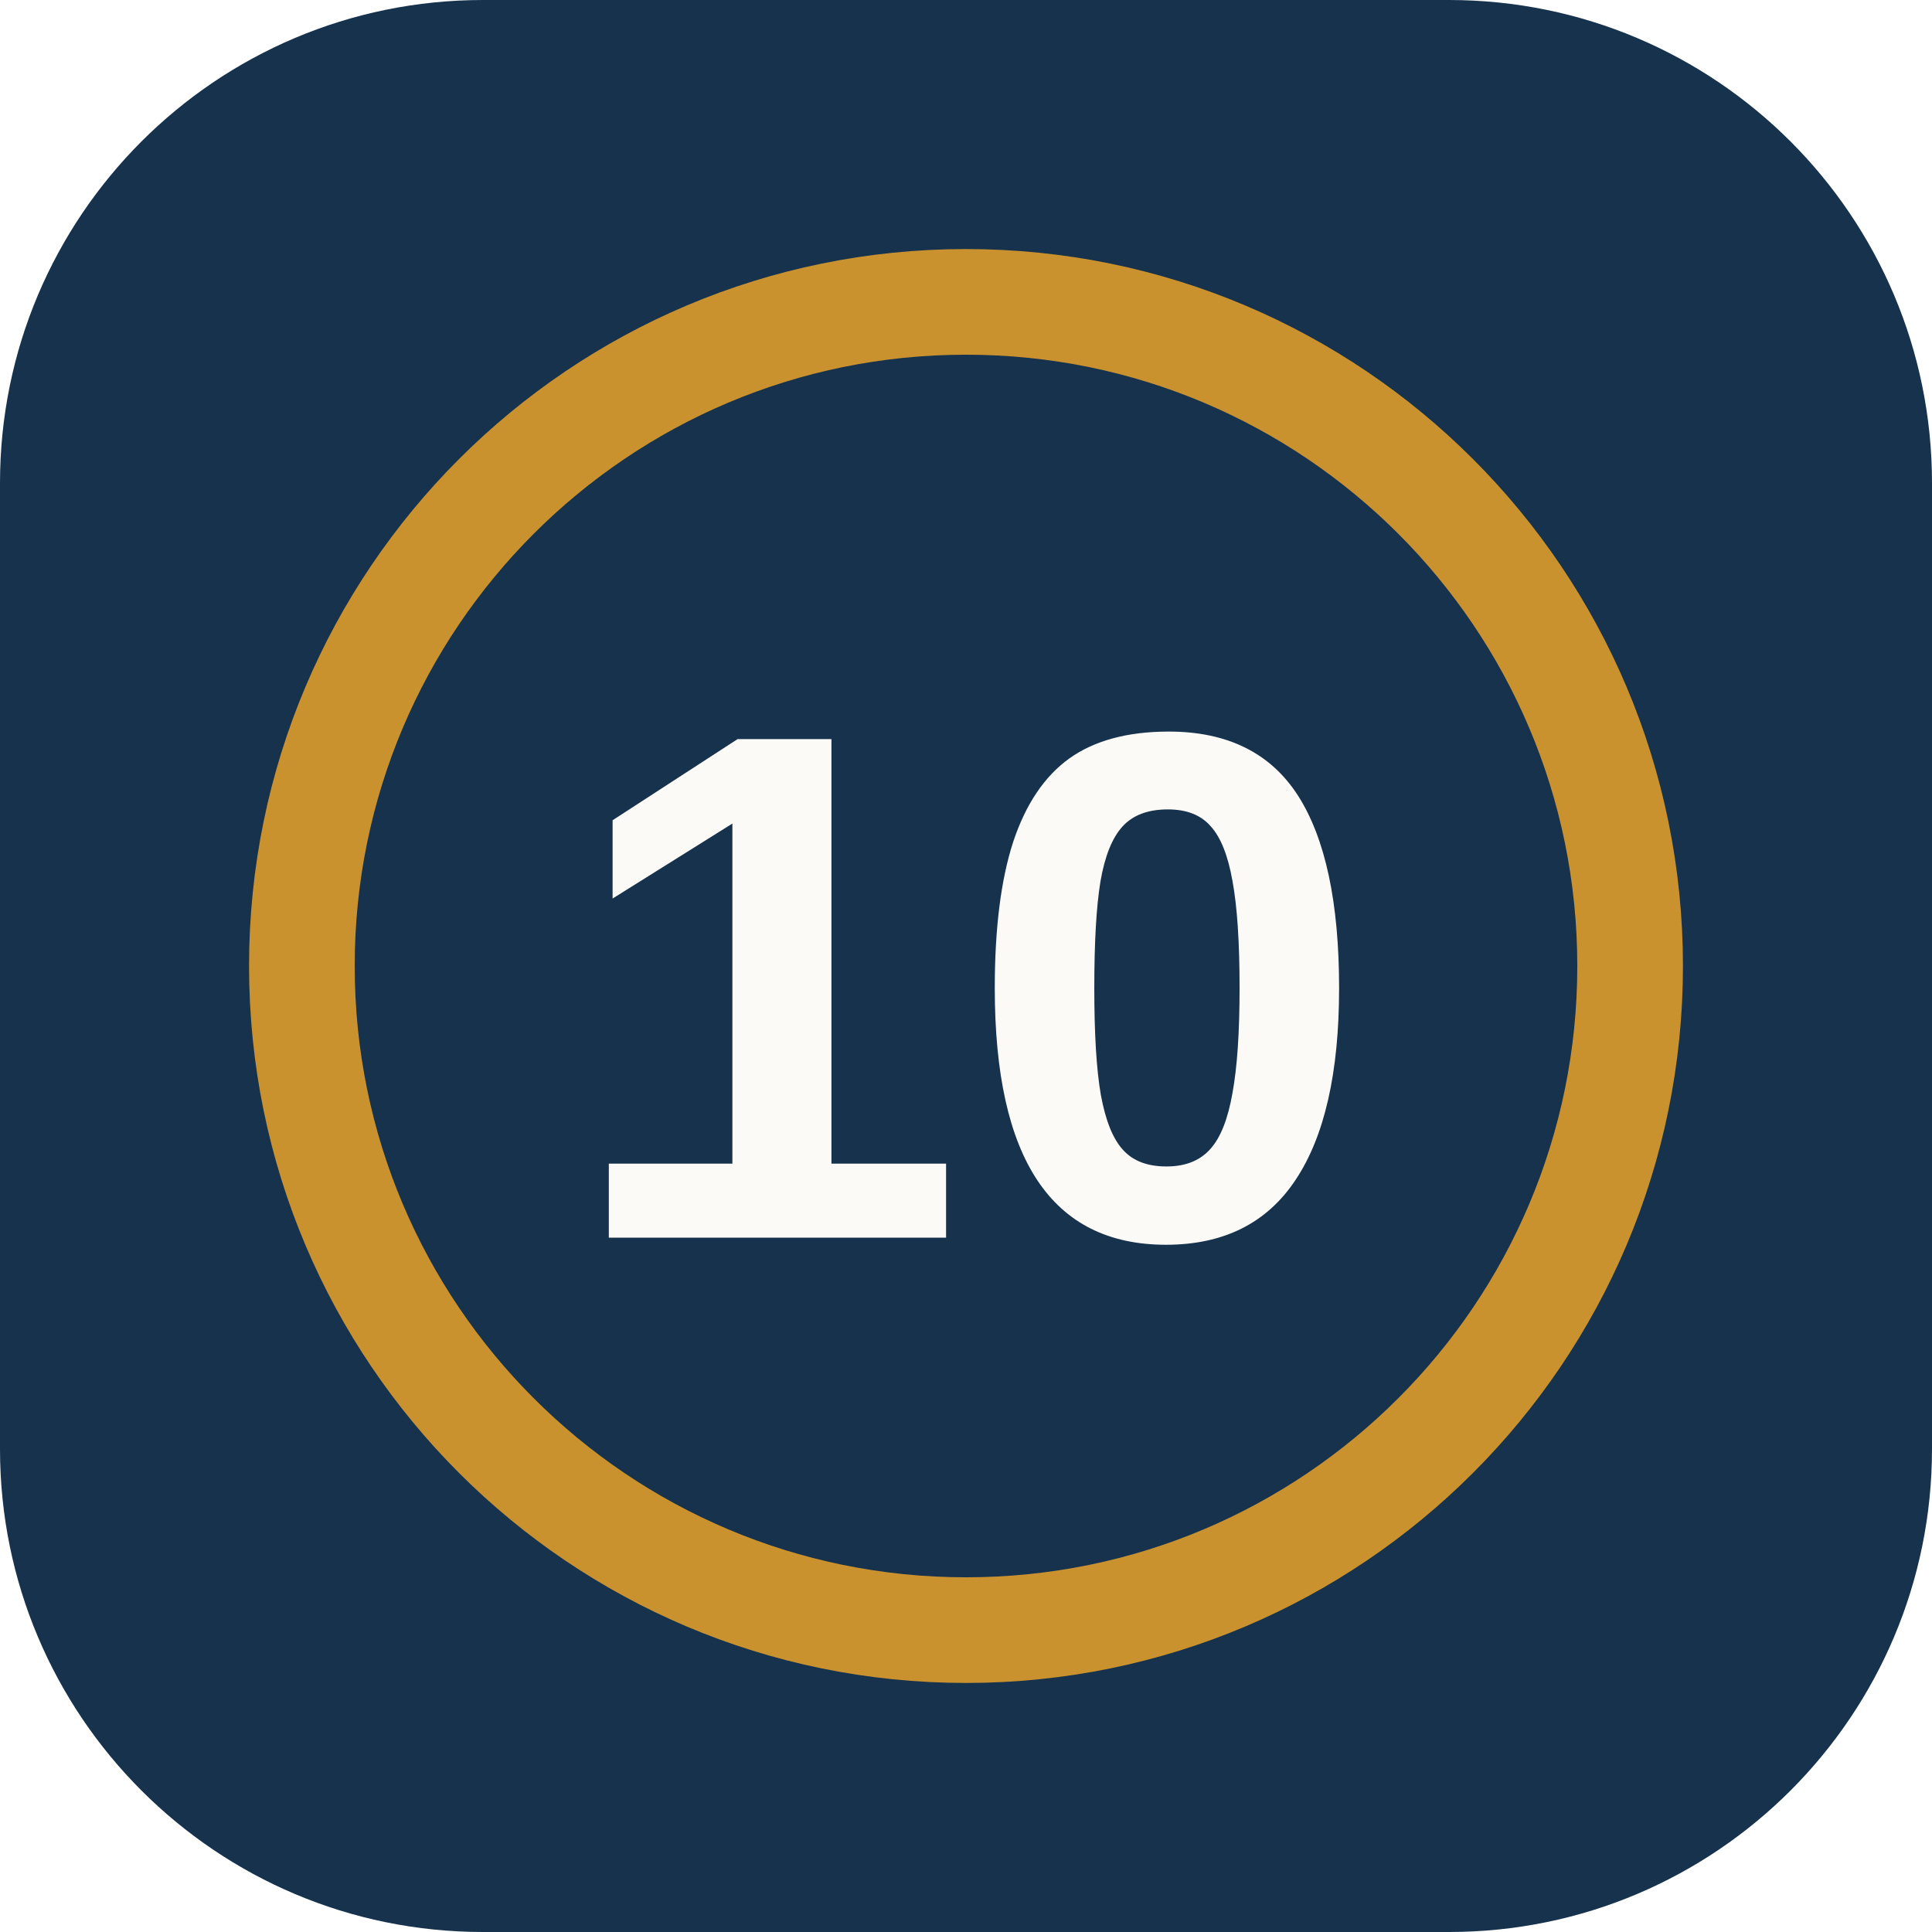
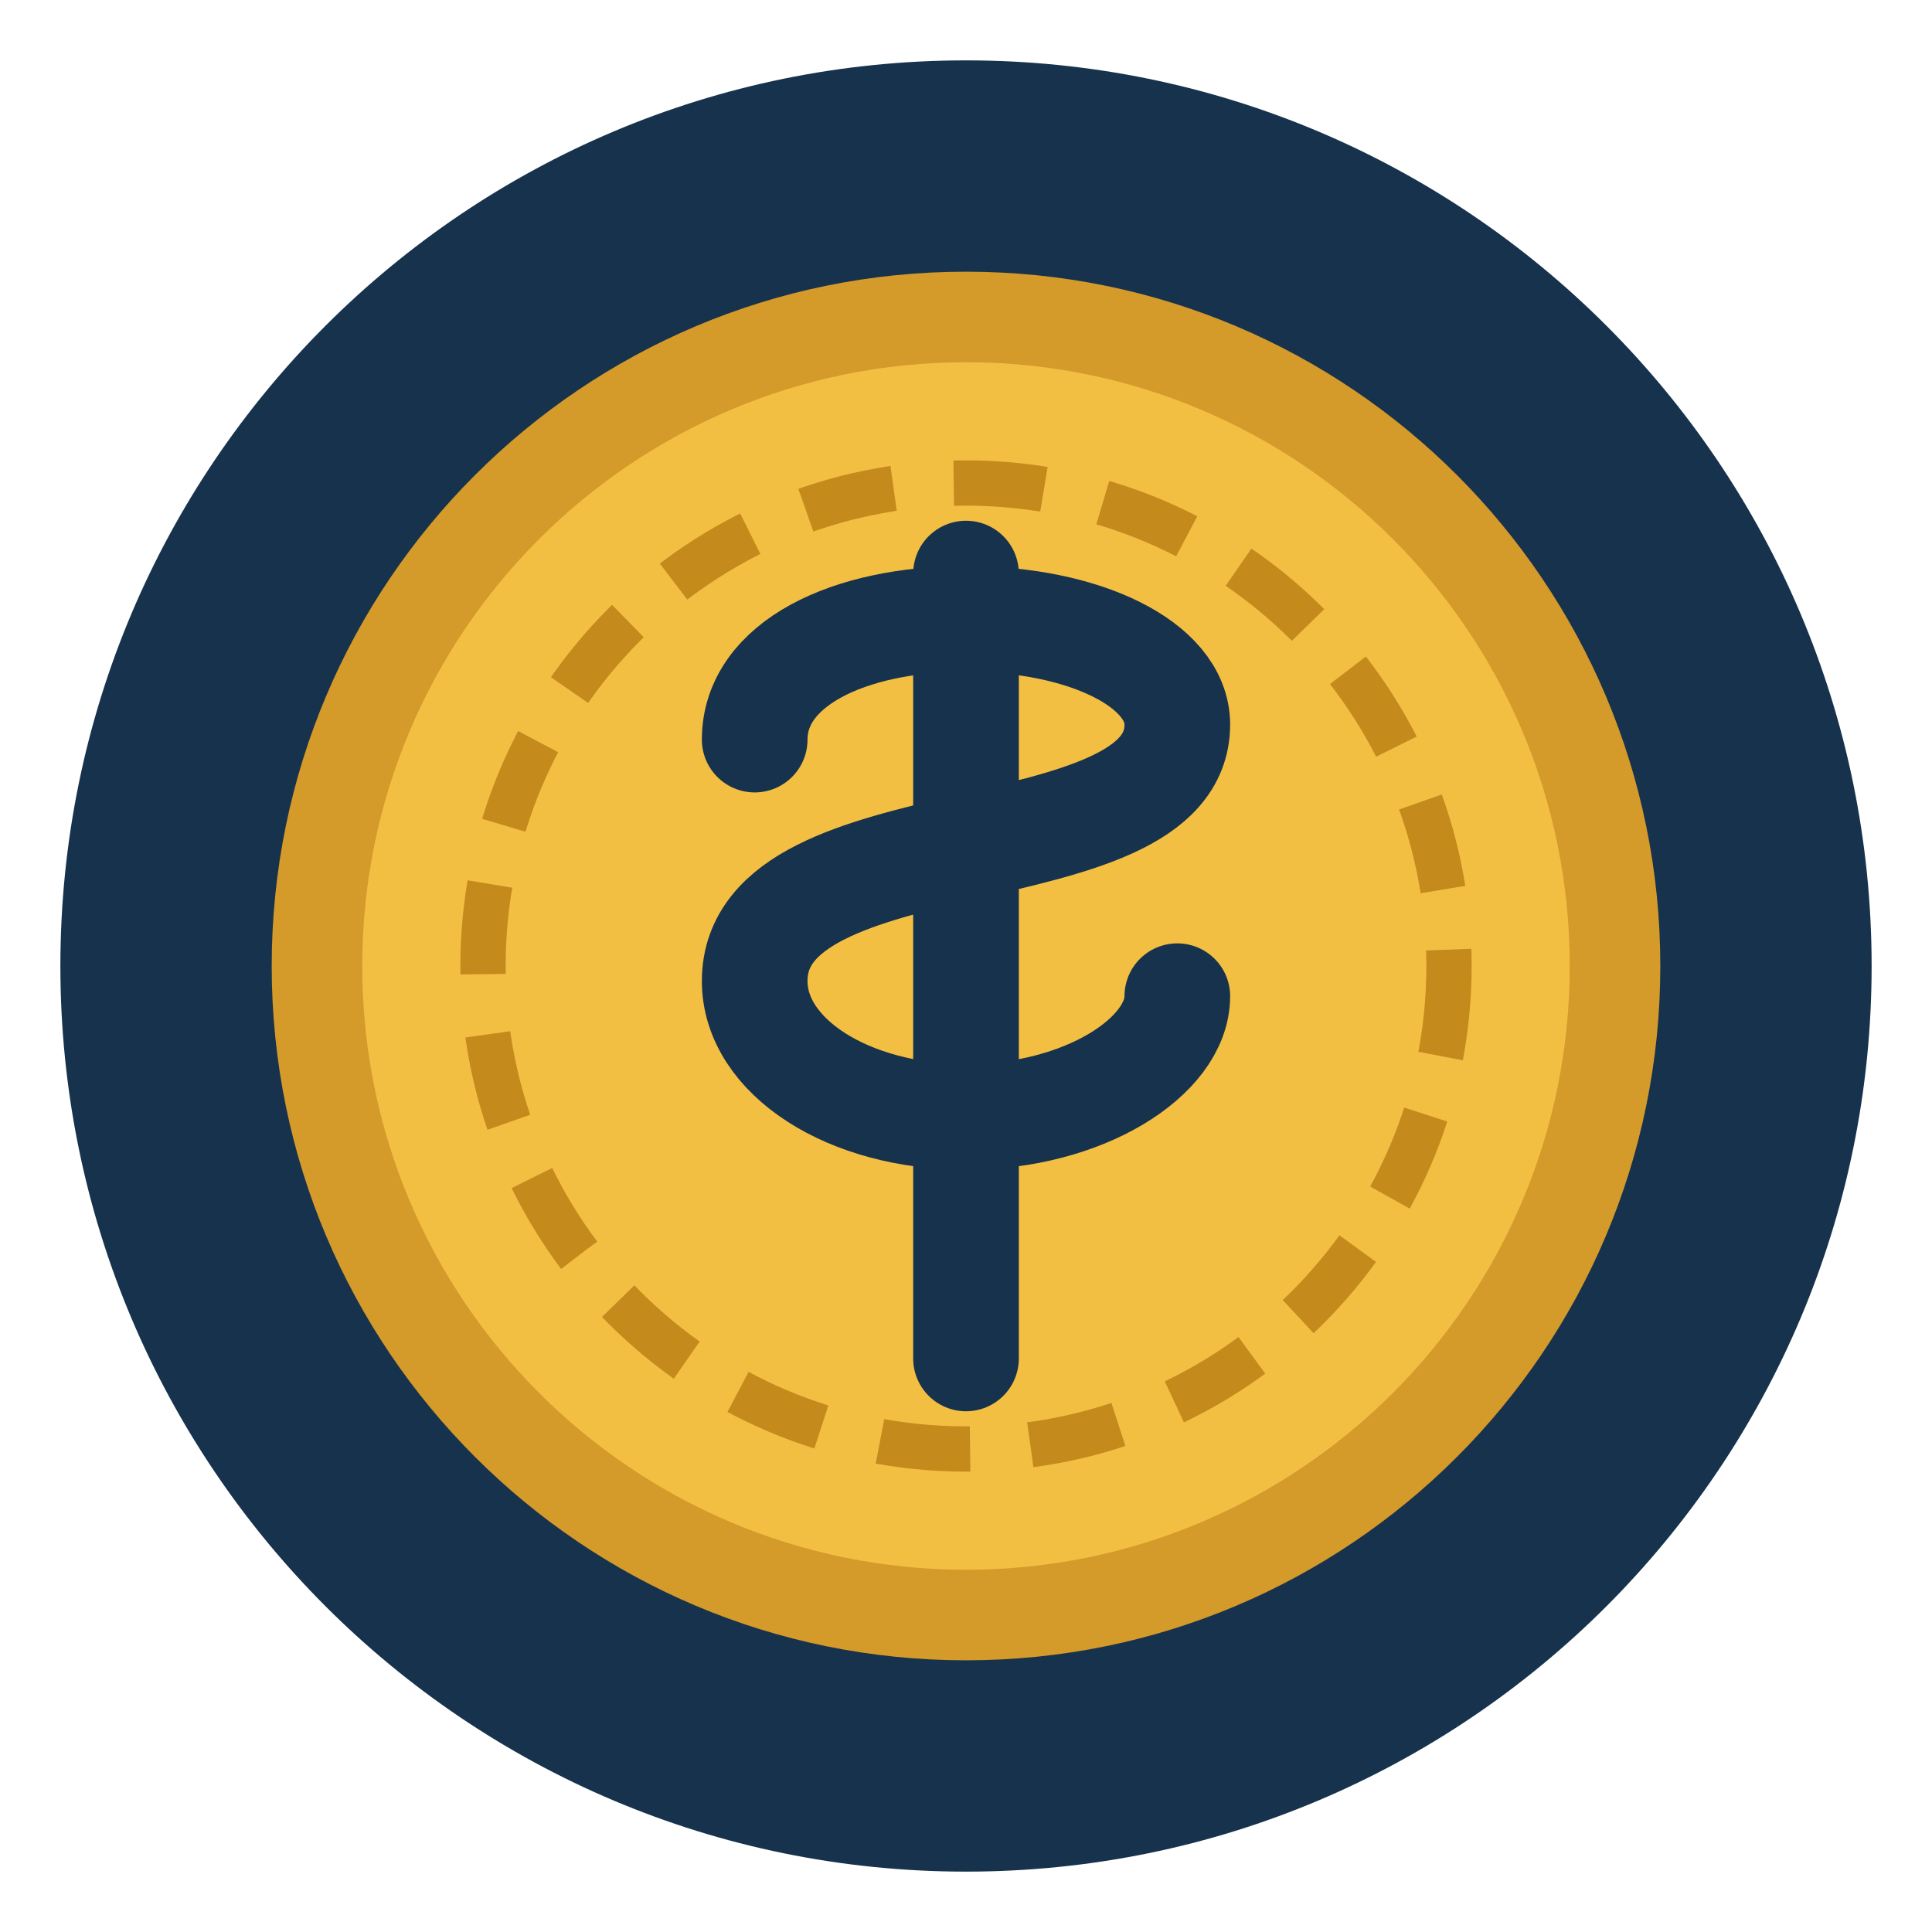
<svg xmlns="http://www.w3.org/2000/svg" viewBox="0 0 64 64" width="64" height="64">
-   <rect width="64" height="64" rx="16" fill="#17324d" />
-   <circle cx="32" cy="32" r="22" fill="none" stroke="#c9922f" stroke-width="3.5" />
-   <text x="32" y="41" font-family="'Segoe UI', Arial, sans-serif" font-weight="900" font-size="24" fill="#fbfaf7" text-anchor="middle">10</text>
+   <circle cx="32" cy="32" r="30" fill="#17324d" />
+   <circle cx="32" cy="32" r="23" fill="#d49a2a" />
+   <circle cx="32" cy="32" r="20" fill="#f3bf43" />
+   <circle cx="32" cy="32" r="16" fill="none" stroke="#c48a1c" stroke-width="1.5" stroke-dasharray="3,2" />
+   <path d="M32 19v26M25 24.5c0-2.5 3.1-4 7-4s7 1.5 7 3.5c0 5-14 3-14 8.5 0 2.5 3.1 4.5 7 4.5s7-2 7-4" fill="none" stroke="#17324d" stroke-width="3.5" stroke-linecap="round" stroke-linejoin="round" />
</svg>
